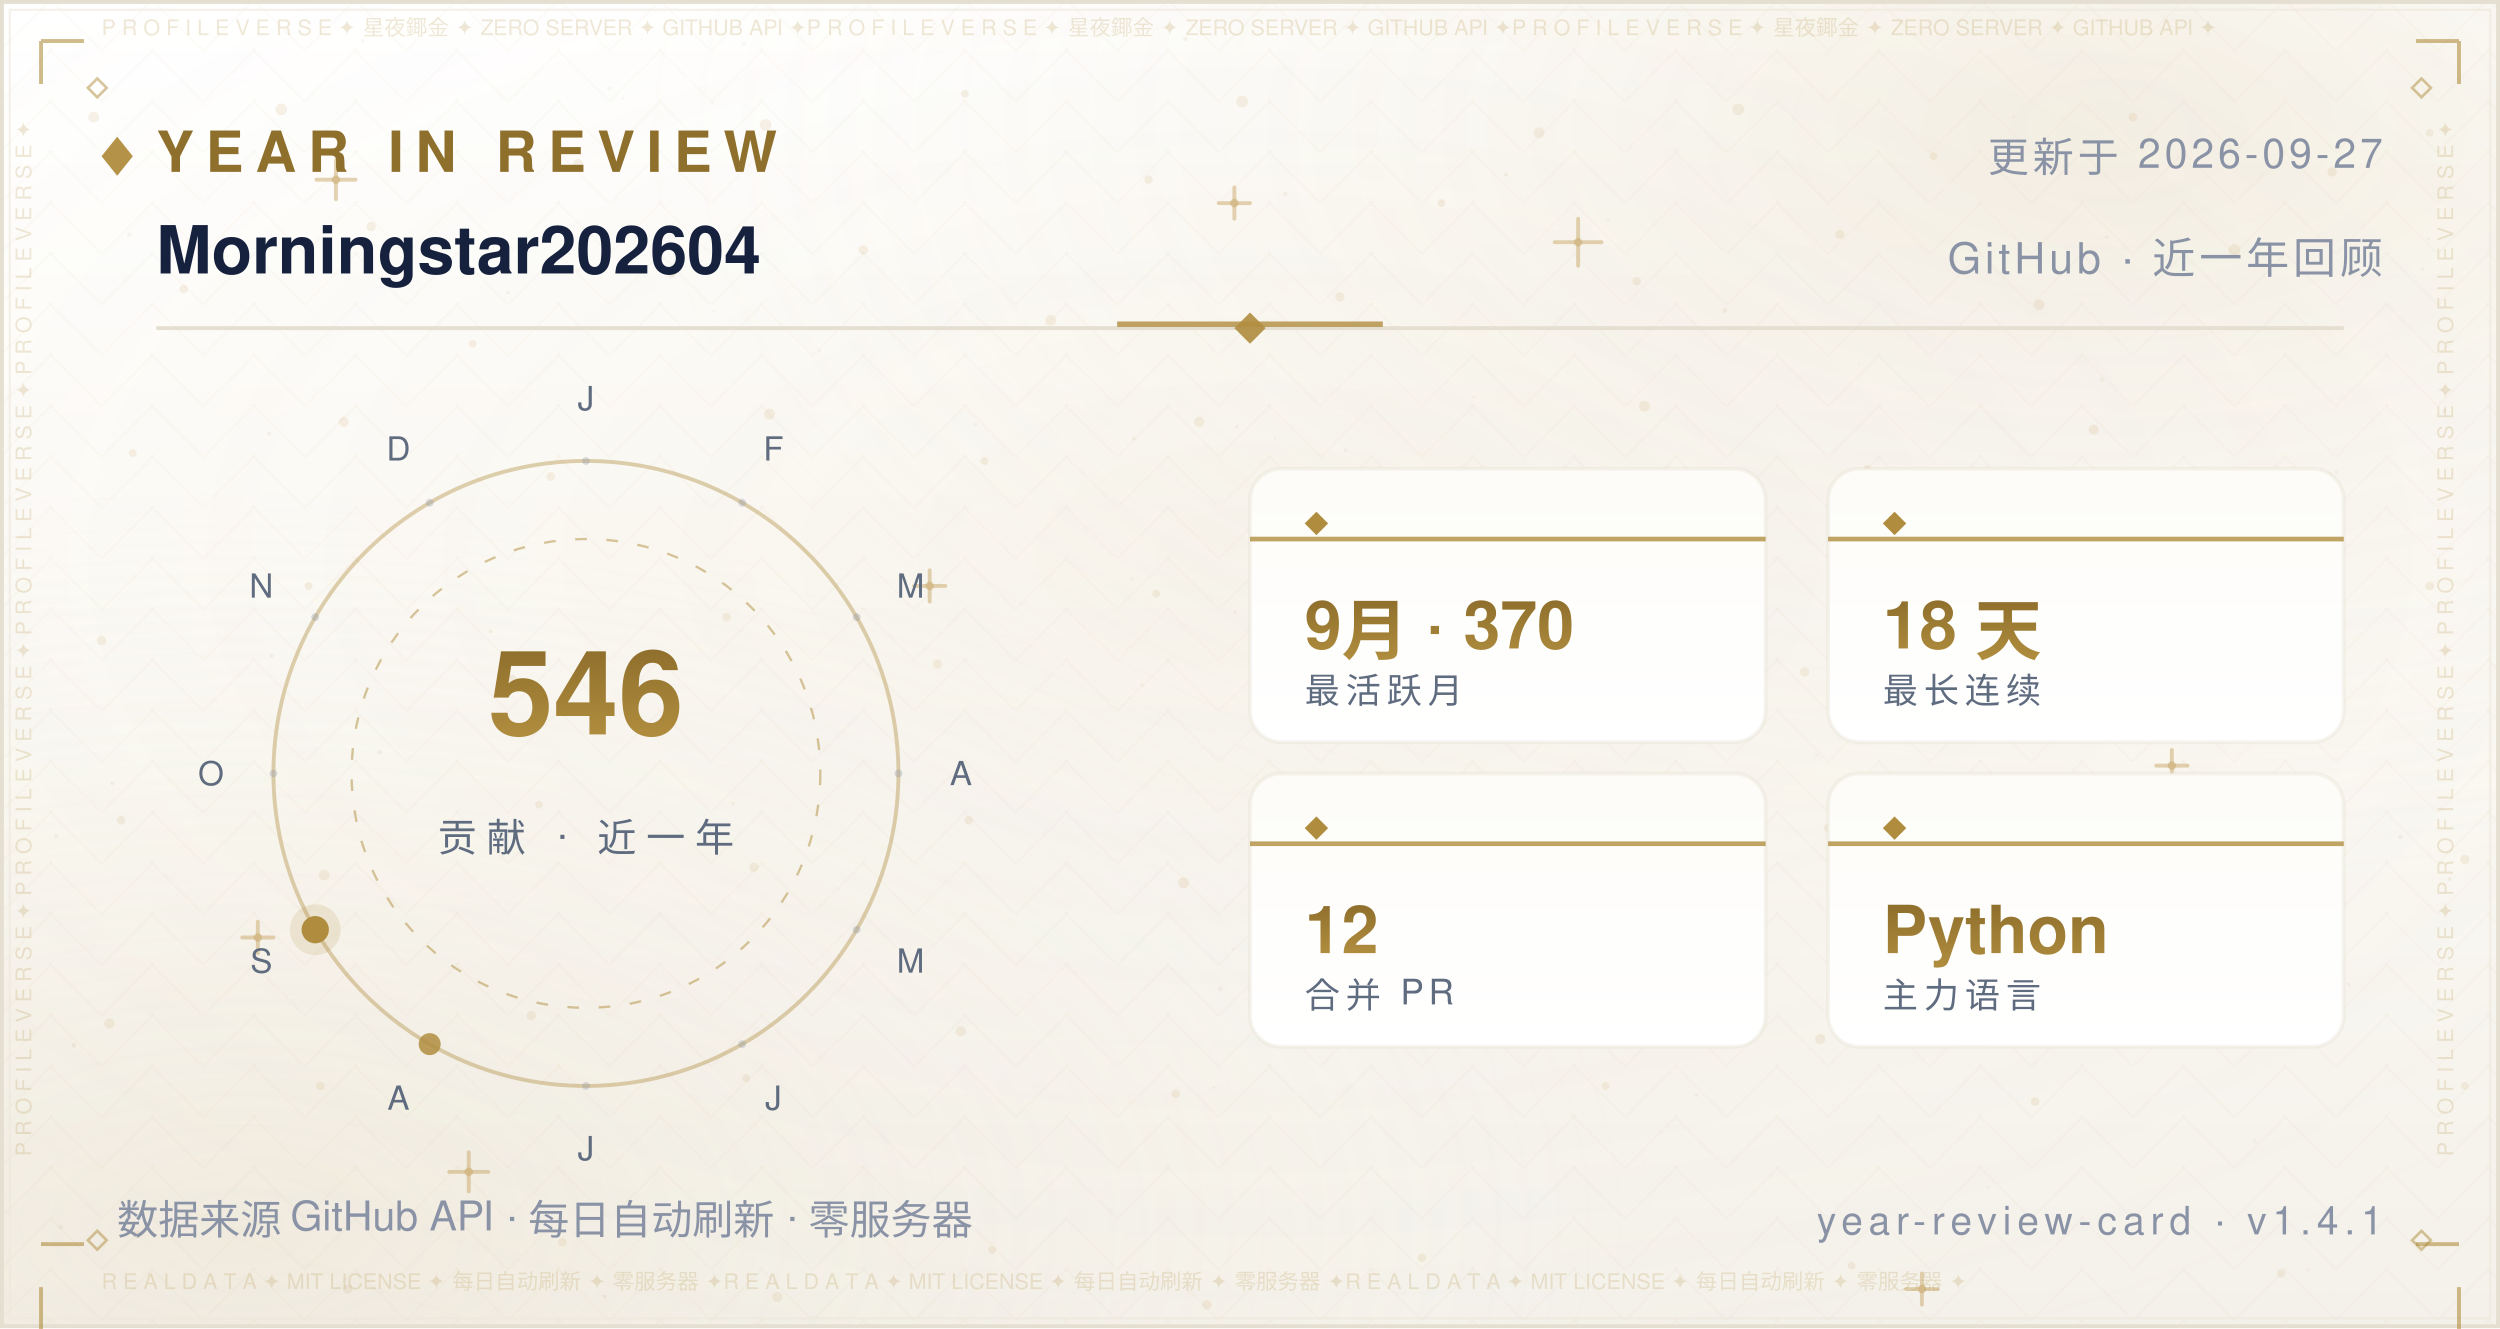
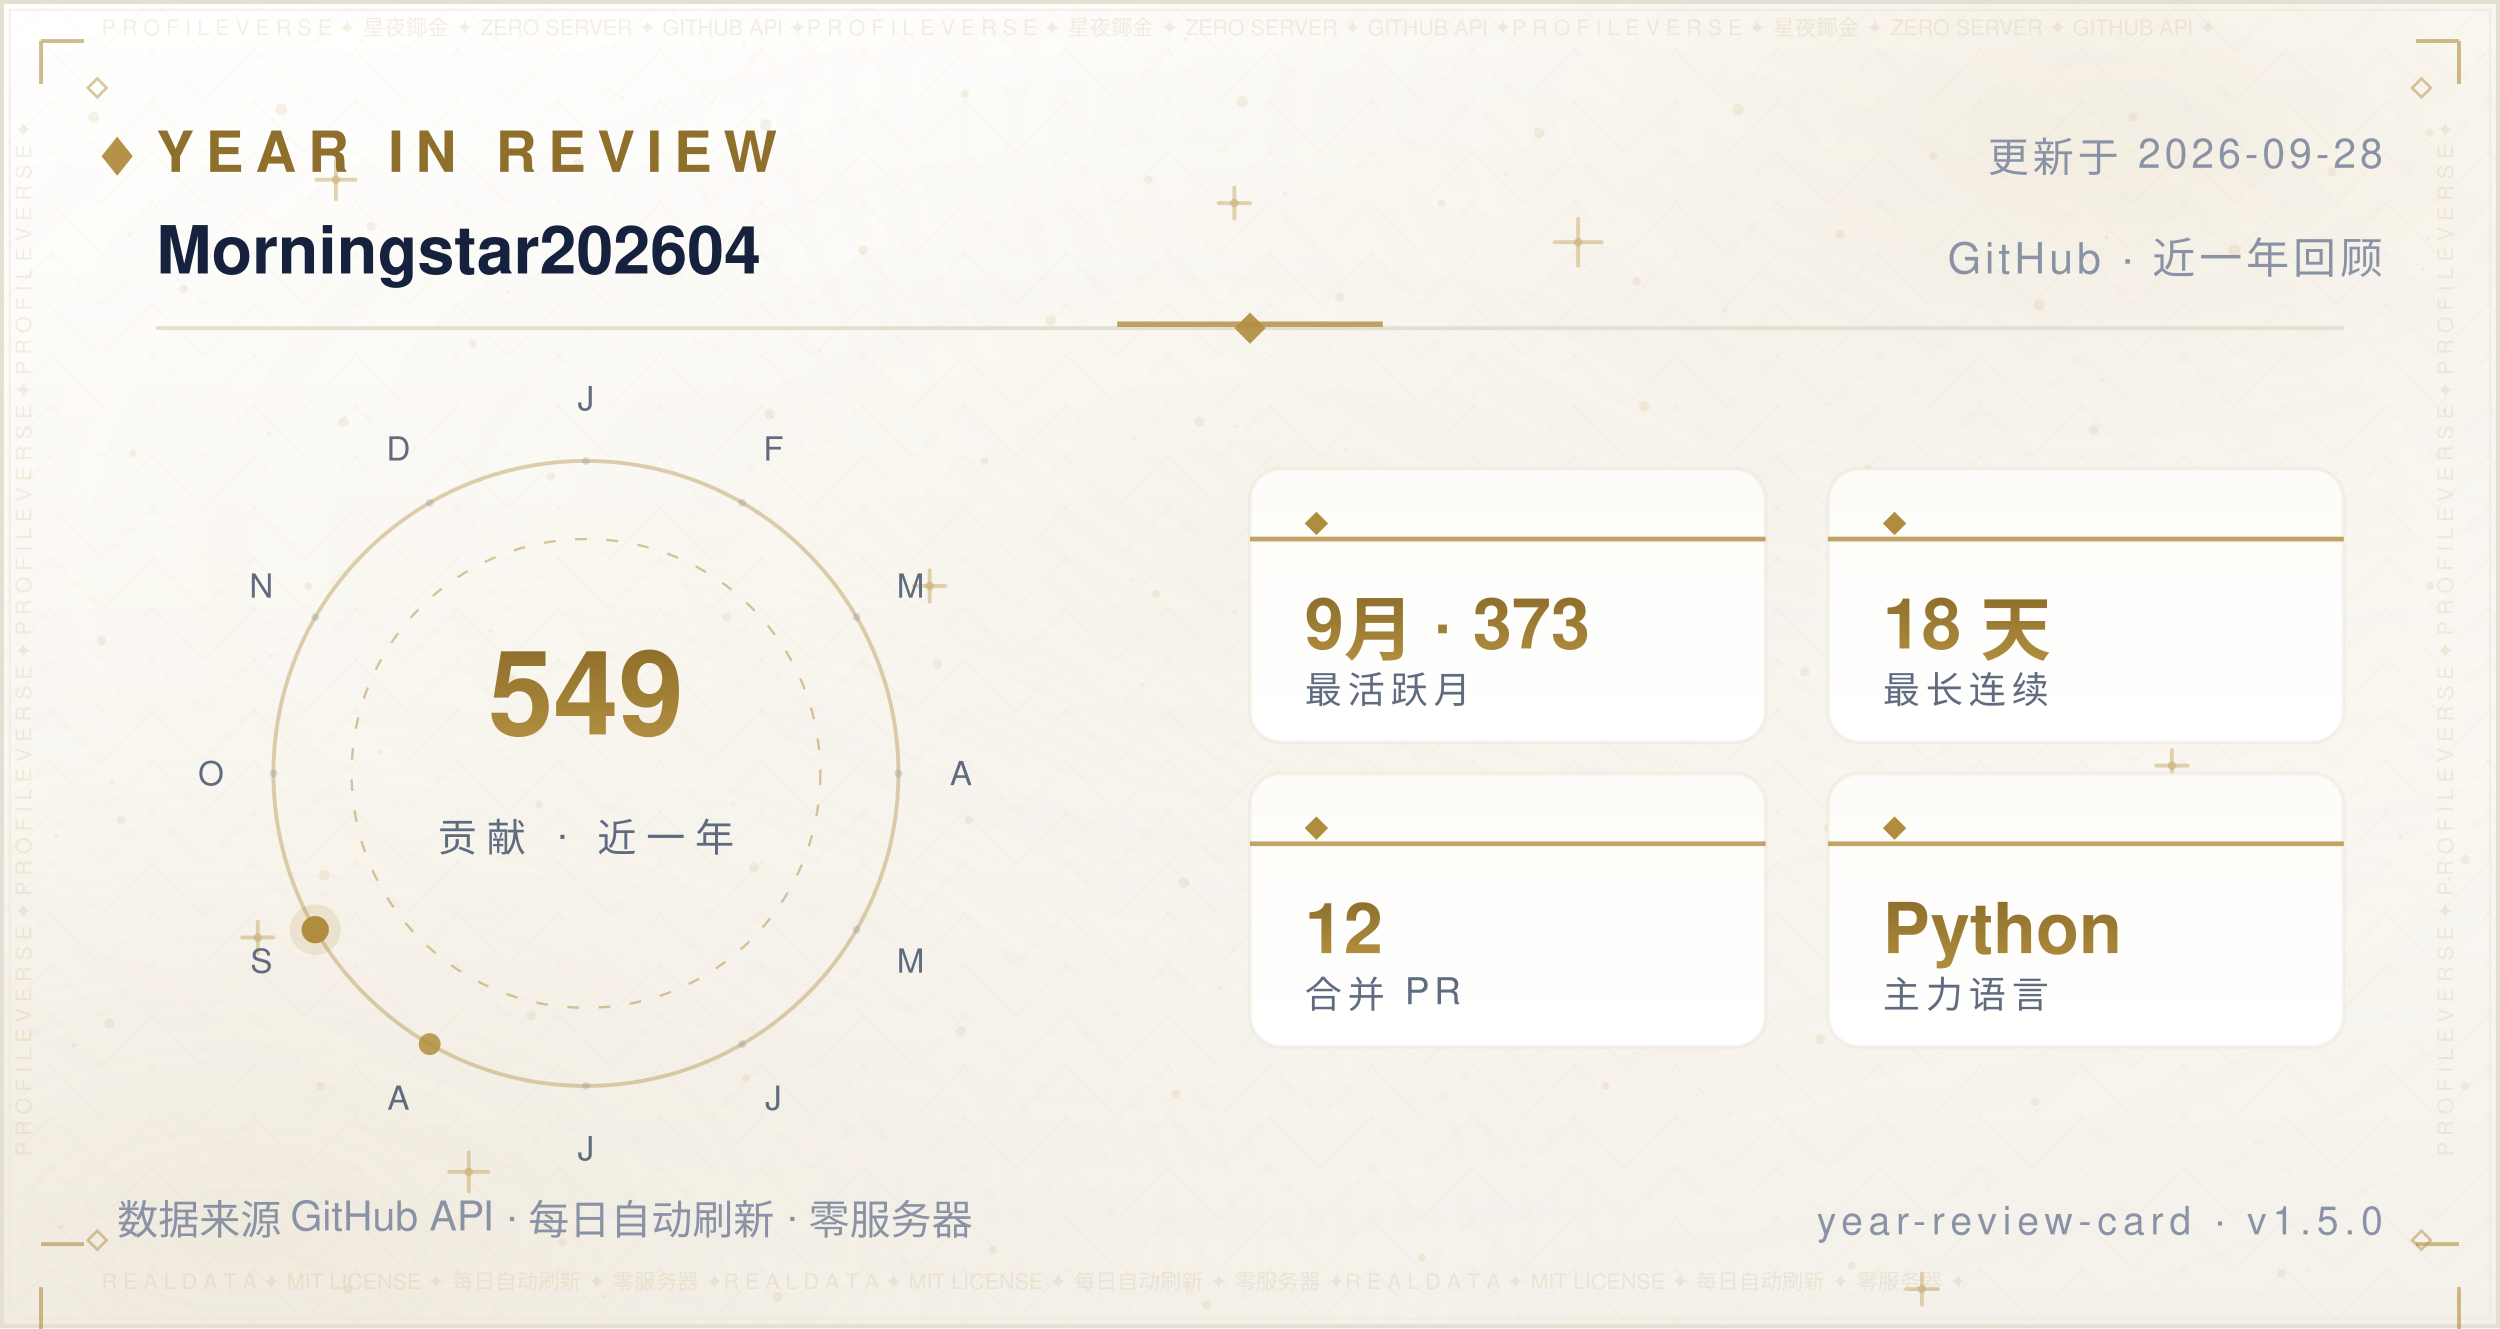
<svg xmlns="http://www.w3.org/2000/svg" width="640" height="340" viewBox="0 0 640 340" role="img" aria-label="Year in Review — Morningstar202604">
  <defs>
    <linearGradient id="bg" x1="0" y1="0" x2="0" y2="1">
      <stop offset="0" stop-color="#FFFFFF" />
      <stop offset="0.5" stop-color="#FBF9F4" />
      <stop offset="1" stop-color="#F4F1EA" />
    </linearGradient>
    <radialGradient id="nebG" cx="0.84" cy="0.10" r="0.62">
      <stop offset="0" stop-color="#B08D3E" stop-opacity="0.14" />
      <stop offset="1" stop-color="#FFFFFF" stop-opacity="0" />
    </radialGradient>
    <radialGradient id="nebB" cx="0.10" cy="0.92" r="0.60">
      <stop offset="0" stop-color="#DCCBA8" stop-opacity="0.2" />
      <stop offset="1" stop-color="#FFFFFF" stop-opacity="0" />
    </radialGradient>
    <radialGradient id="glow" cx="0.5" cy="0.42" r="0.72">
      <stop offset="0" stop-color="#B08D3E" stop-opacity="0.06" />
      <stop offset="1" stop-color="#FFFFFF" stop-opacity="0" />
    </radialGradient>
    <pattern id="fil1" width="26.0" height="13.0" patternUnits="userSpaceOnUse">
      <path d="M13.0 0 L26.0 13.0 L13.0 26.0 L0 13.0 Z" fill="none" stroke="#B08D3E" stroke-width="0.5" opacity="0.035" />
      <circle cx="13.0" cy="13.0" r="0.55" fill="#B08D3E" opacity="0.056" />
      <circle cx="0" cy="0" r="0.35" fill="#B08D3E" opacity="0.035" />
    </pattern>
  </defs>
  <rect width="640" height="340" fill="url(#bg)" />
  <rect width="640" height="340" fill="url(#nebG)" />
  <rect width="640" height="340" fill="url(#nebB)" />
  <rect width="640" height="340" fill="url(#glow)" />
  <rect width="640" height="340" fill="url(#fil1)" />
  <circle cx="24" cy="30" r="1.4" fill="#C9A86A" opacity="0.16" />
  <circle cx="47" cy="74" r="1.1" fill="#C9A86A" opacity="0.16" />
  <circle cx="72" cy="28" r="1.5" fill="#C9A86A" opacity="0.16" />
  <circle cx="95" cy="58" r="1.2" fill="#C9A86A" opacity="0.16" />
  <circle cx="121" cy="88" r="1" fill="#C9A86A" opacity="0.16" />
  <circle cx="148" cy="42" r="1.3" fill="#C9A86A" opacity="0.16" />
  <circle cx="172" cy="70" r="1.1" fill="#C9A86A" opacity="0.16" />
  <circle cx="196" cy="32" r="1.5" fill="#C9A86A" opacity="0.16" />
  <circle cx="221" cy="64" r="1.2" fill="#C9A86A" opacity="0.16" />
  <circle cx="247" cy="24" r="1" fill="#C9A86A" opacity="0.16" />
  <circle cx="269" cy="82" r="1.4" fill="#C9A86A" opacity="0.16" />
  <circle cx="294" cy="46" r="1.1" fill="#C9A86A" opacity="0.16" />
  <circle cx="318" cy="26" r="1.5" fill="#C9A86A" opacity="0.16" />
  <circle cx="343" cy="76" r="1.2" fill="#C9A86A" opacity="0.16" />
  <circle cx="369" cy="52" r="1" fill="#C9A86A" opacity="0.16" />
  <circle cx="394" cy="34" r="1.4" fill="#C9A86A" opacity="0.16" />
  <circle cx="419" cy="72" r="1.1" fill="#C9A86A" opacity="0.16" />
  <circle cx="445" cy="28" r="1.5" fill="#C9A86A" opacity="0.16" />
  <circle cx="471" cy="60" r="1.2" fill="#C9A86A" opacity="0.16" />
  <circle cx="495" cy="40" r="1" fill="#C9A86A" opacity="0.16" />
  <circle cx="522" cy="78" r="1.4" fill="#C9A86A" opacity="0.16" />
  <circle cx="546" cy="30" r="1.1" fill="#C9A86A" opacity="0.16" />
  <circle cx="572" cy="64" r="1.5" fill="#C9A86A" opacity="0.16" />
  <circle cx="597" cy="44" r="1.2" fill="#C9A86A" opacity="0.16" />
  <circle cx="622" cy="34" r="1" fill="#C9A86A" opacity="0.16" />
  <circle cx="34" cy="116" r="1" fill="#C9A86A" opacity="0.16" />
  <circle cx="88" cy="108" r="1.3" fill="#C9A86A" opacity="0.16" />
  <circle cx="141" cy="122" r="1.1" fill="#C9A86A" opacity="0.16" />
  <circle cx="197" cy="106" r="1.4" fill="#C9A86A" opacity="0.16" />
  <circle cx="252" cy="118" r="1" fill="#C9A86A" opacity="0.16" />
  <circle cx="307" cy="108" r="1.3" fill="#C9A86A" opacity="0.16" />
  <circle cx="364" cy="124" r="1.1" fill="#C9A86A" opacity="0.16" />
  <circle cx="421" cy="104" r="1.4" fill="#C9A86A" opacity="0.16" />
  <circle cx="478" cy="120" r="1" fill="#C9A86A" opacity="0.16" />
  <circle cx="536" cy="110" r="1.3" fill="#C9A86A" opacity="0.16" />
  <circle cx="596" cy="122" r="1.1" fill="#C9A86A" opacity="0.16" />
  <circle cx="26" cy="164" r="1.2" fill="#C9A86A" opacity="0.16" />
  <circle cx="79" cy="150" r="1" fill="#C9A86A" opacity="0.16" />
  <circle cx="131" cy="174" r="1.3" fill="#C9A86A" opacity="0.16" />
  <circle cx="186" cy="158" r="1.1" fill="#C9A86A" opacity="0.16" />
  <circle cx="240" cy="170" r="1.2" fill="#C9A86A" opacity="0.16" />
  <circle cx="296" cy="152" r="1" fill="#C9A86A" opacity="0.16" />
  <circle cx="351" cy="176" r="1.3" fill="#C9A86A" opacity="0.16" />
  <circle cx="406" cy="162" r="1.1" fill="#C9A86A" opacity="0.16" />
  <circle cx="462" cy="172" r="1.2" fill="#C9A86A" opacity="0.16" />
  <circle cx="518" cy="156" r="1" fill="#C9A86A" opacity="0.16" />
  <circle cx="574" cy="168" r="1.3" fill="#C9A86A" opacity="0.16" />
  <circle cx="622" cy="150" r="1.1" fill="#C9A86A" opacity="0.16" />
  <circle cx="31" cy="210" r="1.1" fill="#C9A86A" opacity="0.16" />
  <circle cx="83" cy="224" r="1.4" fill="#C9A86A" opacity="0.16" />
  <circle cx="138" cy="206" r="1" fill="#C9A86A" opacity="0.16" />
  <circle cx="193" cy="222" r="1.2" fill="#C9A86A" opacity="0.16" />
  <circle cx="248" cy="210" r="1.1" fill="#C9A86A" opacity="0.16" />
  <circle cx="303" cy="226" r="1.4" fill="#C9A86A" opacity="0.16" />
  <circle cx="358" cy="208" r="1" fill="#C9A86A" opacity="0.16" />
  <circle cx="413" cy="224" r="1.2" fill="#C9A86A" opacity="0.16" />
  <circle cx="468" cy="212" r="1.1" fill="#C9A86A" opacity="0.16" />
  <circle cx="524" cy="228" r="1.4" fill="#C9A86A" opacity="0.16" />
  <circle cx="578" cy="214" r="1" fill="#C9A86A" opacity="0.16" />
  <circle cx="631" cy="220" r="1.2" fill="#C9A86A" opacity="0.16" />
  <circle cx="28" cy="262" r="1.3" fill="#C9A86A" opacity="0.16" />
  <circle cx="82" cy="278" r="1.1" fill="#C9A86A" opacity="0.16" />
  <circle cx="136" cy="260" r="1.2" fill="#C9A86A" opacity="0.16" />
  <circle cx="191" cy="276" r="1" fill="#C9A86A" opacity="0.16" />
  <circle cx="246" cy="264" r="1.3" fill="#C9A86A" opacity="0.16" />
  <circle cx="301" cy="280" r="1.1" fill="#C9A86A" opacity="0.16" />
  <circle cx="356" cy="262" r="1.2" fill="#C9A86A" opacity="0.16" />
  <circle cx="411" cy="278" r="1" fill="#C9A86A" opacity="0.16" />
  <circle cx="466" cy="266" r="1.3" fill="#C9A86A" opacity="0.16" />
  <circle cx="521" cy="282" r="1.1" fill="#C9A86A" opacity="0.16" />
  <circle cx="576" cy="264" r="1.2" fill="#C9A86A" opacity="0.16" />
  <circle cx="631" cy="278" r="1" fill="#C9A86A" opacity="0.16" />
  <circle cx="35" cy="316" r="1" fill="#C9A86A" opacity="0.16" />
  <circle cx="89" cy="330" r="1.2" fill="#C9A86A" opacity="0.16" />
  <circle cx="144" cy="318" r="1.1" fill="#C9A86A" opacity="0.16" />
  <circle cx="199" cy="332" r="1.3" fill="#C9A86A" opacity="0.16" />
  <circle cx="254" cy="320" r="1" fill="#C9A86A" opacity="0.16" />
  <circle cx="309" cy="334" r="1.2" fill="#C9A86A" opacity="0.16" />
  <circle cx="364" cy="322" r="1.1" fill="#C9A86A" opacity="0.16" />
  <circle cx="474" cy="324" r="1" fill="#C9A86A" opacity="0.16" />
  <circle cx="584" cy="326" r="1.1" fill="#C9A86A" opacity="0.16" />
  <path d="M81.0 46.0 H91.0 M86.0 41.0 V51.0" stroke="#C9A86A" stroke-width="1" stroke-linecap="round" opacity="0.5" />
  <circle cx="86.0" cy="46.0" r="1.1" fill="#C9A86A" opacity="0.5" />
  <path d="M234.0 150.0 H242.0 M238.0 146.0 V154.0" stroke="#C9A86A" stroke-width="1" stroke-linecap="round" opacity="0.5" />
  <circle cx="238.0" cy="150.0" r="1.1" fill="#C9A86A" opacity="0.5" />
  <path d="M398.0 62.0 H410.0 M404.0 56.0 V68.0" stroke="#C9A86A" stroke-width="1" stroke-linecap="round" opacity="0.5" />
  <circle cx="404.0" cy="62.0" r="1.1" fill="#C9A86A" opacity="0.5" />
  <path d="M552.0 196.0 H560.0 M556.0 192.0 V200.0" stroke="#C9A86A" stroke-width="1" stroke-linecap="round" opacity="0.5" />
  <circle cx="556.0" cy="196.0" r="1.1" fill="#C9A86A" opacity="0.5" />
  <path d="M115.0 300.0 H125.0 M120.0 295.0 V305.0" stroke="#C9A86A" stroke-width="1" stroke-linecap="round" opacity="0.5" />
  <circle cx="120.0" cy="300.0" r="1.1" fill="#C9A86A" opacity="0.5" />
  <path d="M488.0 330.0 H496.0 M492.0 326.0 V334.0" stroke="#C9A86A" stroke-width="1" stroke-linecap="round" opacity="0.5" />
  <circle cx="492.0" cy="330.0" r="1.1" fill="#C9A86A" opacity="0.5" />
  <path d="M312.0 52.0 H320.0 M316.0 48.0 V56.0" stroke="#C9A86A" stroke-width="1" stroke-linecap="round" opacity="0.5" />
  <circle cx="316.0" cy="52.0" r="1.1" fill="#C9A86A" opacity="0.5" />
  <path d="M62.0 240.0 H70.0 M66.0 236.0 V244.0" stroke="#C9A86A" stroke-width="1" stroke-linecap="round" opacity="0.5" />
  <circle cx="66.0" cy="240.0" r="1.1" fill="#C9A86A" opacity="0.5" />
  <circle cx="15.6" cy="314.1" r="0.6" fill="#8F6F2C" opacity="0.067" />
  <circle cx="97.2" cy="192.5" r="0.6" fill="#8F6F2C" opacity="0.076" />
  <circle cx="538.1" cy="97.2" r="0.6" fill="#8F6F2C" opacity="0.057" />
  <circle cx="344.4" cy="115.3" r="0.5" fill="#8F6F2C" opacity="0.057" />
  <circle cx="159.4" cy="25.1" r="0.4" fill="#8F6F2C" opacity="0.048" />
  <circle cx="28.7" cy="200.5" r="0.5" fill="#8F6F2C" opacity="0.080" />
  <circle cx="209.8" cy="89.7" r="0.4" fill="#8F6F2C" opacity="0.060" />
  <circle cx="316.1" cy="156.7" r="0.5" fill="#8F6F2C" opacity="0.057" />
  <circle cx="590.8" cy="325.1" r="0.5" fill="#8F6F2C" opacity="0.037" />
  <circle cx="539.3" cy="60.7" r="0.5" fill="#8F6F2C" opacity="0.068" />
  <circle cx="385.5" cy="44.7" r="0.5" fill="#8F6F2C" opacity="0.076" />
  <circle cx="292.3" cy="175.3" r="0.5" fill="#8F6F2C" opacity="0.060" />
  <circle cx="536.7" cy="247.2" r="0.5" fill="#8F6F2C" opacity="0.046" />
  <circle cx="377.3" cy="101.7" r="0.4" fill="#8F6F2C" opacity="0.041" />
  <circle cx="92.8" cy="10.5" r="0.5" fill="#8F6F2C" opacity="0.044" />
  <circle cx="354.5" cy="206.6" r="0.5" fill="#8F6F2C" opacity="0.080" />
  <circle cx="310.7" cy="278.4" r="0.4" fill="#8F6F2C" opacity="0.054" />
  <circle cx="601.3" cy="252.0" r="0.5" fill="#8F6F2C" opacity="0.054" />
  <circle cx="18.9" cy="267.6" r="0.6" fill="#8F6F2C" opacity="0.085" />
  <circle cx="312.4" cy="253.1" r="0.6" fill="#8F6F2C" opacity="0.069" />
  <circle cx="239.2" cy="6.0" r="0.5" fill="#8F6F2C" opacity="0.036" />
  <circle cx="436.2" cy="204.6" r="0.6" fill="#8F6F2C" opacity="0.071" />
  <circle cx="329.0" cy="49.6" r="0.6" fill="#8F6F2C" opacity="0.063" />
  <circle cx="625.7" cy="105.2" r="0.5" fill="#8F6F2C" opacity="0.075" />
  <circle cx="428.8" cy="170.5" r="0.4" fill="#8F6F2C" opacity="0.065" />
  <circle cx="169.1" cy="68.0" r="0.4" fill="#8F6F2C" opacity="0.073" />
  <circle cx="586.8" cy="179.1" r="0.4" fill="#8F6F2C" opacity="0.060" />
  <circle cx="598.2" cy="120.9" r="0.5" fill="#8F6F2C" opacity="0.054" />
  <circle cx="289.9" cy="148.3" r="0.5" fill="#8F6F2C" opacity="0.053" />
  <circle cx="315.7" cy="243.0" r="0.4" fill="#8F6F2C" opacity="0.054" />
  <circle cx="154.8" cy="331.9" r="0.5" fill="#8F6F2C" opacity="0.080" />
  <circle cx="411.7" cy="56.3" r="0.4" fill="#8F6F2C" opacity="0.043" />
  <circle cx="465.0" cy="193.3" r="0.4" fill="#8F6F2C" opacity="0.048" />
  <circle cx="533.5" cy="147.7" r="0.5" fill="#8F6F2C" opacity="0.050" />
  <circle cx="621.7" cy="61.2" r="0.4" fill="#8F6F2C" opacity="0.064" />
  <circle cx="14.4" cy="214.1" r="0.6" fill="#8F6F2C" opacity="0.064" />
  <circle cx="68.9" cy="111.0" r="0.5" fill="#8F6F2C" opacity="0.076" />
  <circle cx="182.4" cy="26.2" r="0.4" fill="#8F6F2C" opacity="0.047" />
  <circle cx="125.6" cy="161.6" r="0.5" fill="#8F6F2C" opacity="0.081" />
  <circle cx="367.1" cy="28.6" r="0.4" fill="#8F6F2C" opacity="0.039" />
  <circle cx="441.5" cy="79.5" r="0.6" fill="#8F6F2C" opacity="0.085" />
  <circle cx="69.5" cy="167.9" r="0.5" fill="#8F6F2C" opacity="0.078" />
  <circle cx="627.1" cy="225.1" r="0.5" fill="#8F6F2C" opacity="0.081" />
  <circle cx="620.2" cy="68.9" r="0.4" fill="#8F6F2C" opacity="0.078" />
  <circle cx="508.9" cy="304.0" r="0.4" fill="#8F6F2C" opacity="0.055" />
  <circle cx="403.3" cy="241.3" r="0.4" fill="#8F6F2C" opacity="0.061" />
  <circle cx="381.0" cy="237.5" r="0.5" fill="#8F6F2C" opacity="0.078" />
  <circle cx="33.1" cy="60.1" r="0.6" fill="#8F6F2C" opacity="0.059" />
  <circle cx="249.8" cy="108.7" r="0.4" fill="#8F6F2C" opacity="0.066" />
  <circle cx="434.3" cy="280.4" r="0.4" fill="#8F6F2C" opacity="0.082" />
  <circle cx="437.2" cy="245.9" r="0.4" fill="#8F6F2C" opacity="0.040" />
  <circle cx="577.3" cy="292.2" r="0.6" fill="#8F6F2C" opacity="0.044" />
  <circle cx="366.6" cy="184.1" r="0.5" fill="#8F6F2C" opacity="0.044" />
  <circle cx="444.8" cy="227.1" r="0.4" fill="#8F6F2C" opacity="0.060" />
  <circle cx="316.6" cy="109.2" r="0.4" fill="#8F6F2C" opacity="0.076" />
  <circle cx="148.0" cy="69.2" r="0.5" fill="#8F6F2C" opacity="0.053" />
  <circle cx="326.4" cy="112.2" r="0.4" fill="#8F6F2C" opacity="0.054" />
  <circle cx="515.4" cy="29.9" r="0.4" fill="#8F6F2C" opacity="0.047" />
  <circle cx="182.8" cy="79.7" r="0.4" fill="#8F6F2C" opacity="0.039" />
  <circle cx="475.9" cy="93.4" r="0.4" fill="#8F6F2C" opacity="0.037" />
  <circle cx="441.8" cy="145.3" r="0.5" fill="#8F6F2C" opacity="0.057" />
  <circle cx="386.7" cy="124.3" r="0.6" fill="#8F6F2C" opacity="0.059" />
  <circle cx="303.5" cy="10.0" r="0.6" fill="#8F6F2C" opacity="0.074" />
  <circle cx="544.1" cy="120.3" r="0.4" fill="#8F6F2C" opacity="0.054" />
  <circle cx="156.0" cy="22.7" r="0.5" fill="#8F6F2C" opacity="0.051" />
  <circle cx="614.5" cy="214.3" r="0.6" fill="#8F6F2C" opacity="0.068" />
  <circle cx="397.8" cy="240.1" r="0.4" fill="#8F6F2C" opacity="0.042" />
  <circle cx="190.5" cy="11.1" r="0.6" fill="#8F6F2C" opacity="0.043" />
  <circle cx="483.0" cy="234.2" r="0.4" fill="#8F6F2C" opacity="0.085" />
  <circle cx="187.7" cy="205.7" r="0.5" fill="#8F6F2C" opacity="0.067" />
  <circle cx="290.3" cy="112.2" r="0.5" fill="#8F6F2C" opacity="0.068" />
  <circle cx="130.0" cy="74.9" r="0.4" fill="#8F6F2C" opacity="0.074" />
  <rect x="0.5" y="0.5" width="639" height="339" fill="none" stroke="#E5DFD2" stroke-width="1" />
  <rect x="2.5" y="2.5" width="635" height="335" fill="none" stroke="#EDE7DA" stroke-width="0.6" opacity="0.55" />
-   <text x="26" y="9" font-family="'Segoe UI',Helvetica,Arial,'PingFang SC','Microsoft YaHei',sans-serif" font-size="5.5" fill="#B08D3E" opacity="0.2" textLength="588">P R O F I L E   V E R S E   ✦   星夜鎁金   ✦   ZERO SERVER   ✦   GITHUB API   ✦P R O F I L E   V E R S E   ✦   星夜鎁金   ✦   ZERO SERVER   ✦   GITHUB API   ✦P R O F I L E   V E R S E   ✦   星夜鎁金   ✦   ZERO SERVER   ✦   GITHUB API   ✦</text>
-   <text x="26" y="330" font-family="'Segoe UI',Helvetica,Arial,'PingFang SC','Microsoft YaHei',sans-serif" font-size="5.5" fill="#B08D3E" opacity="0.2" textLength="588">R E A L   D A T A   ✦   MIT LICENSE   ✦   每日自动刷新   ✦   零服务器   ✦R E A L   D A T A   ✦   MIT LICENSE   ✦   每日自动刷新   ✦   零服务器   ✦R E A L   D A T A   ✦   MIT LICENSE   ✦   每日自动刷新   ✦   零服务器   ✦</text>
-   <text x="8" y="296" font-family="'Segoe UI',Helvetica,Arial,'PingFang SC','Microsoft YaHei',sans-serif" font-size="5.5" fill="#B08D3E" opacity="0.2" transform="rotate(-90 8 296)">P R O F I L E   V E R S E   ✦   P R O F I L E   V E R S E   ✦   P R O F I L E   V E R S E   ✦   P R O F I L E   V E R S E   ✦   </text>
-   <text x="628" y="296" font-family="'Segoe UI',Helvetica,Arial,'PingFang SC','Microsoft YaHei',sans-serif" font-size="5.5" fill="#B08D3E" opacity="0.2" transform="rotate(-90 628 296)">P R O F I L E   V E R S E   ✦   P R O F I L E   V E R S E   ✦   P R O F I L E   V E R S E   ✦   P R O F I L E   V E R S E   ✦   </text>
+   <text x="26" y="9" font-family="'Segoe UI',Helvetica,Arial,'PingFang SC','Microsoft YaHei',sans-serif" font-size="5.5" fill="#B08D3E" opacity="0.14" textLength="588">P R O F I L E   V E R S E   ✦   星夜鎁金   ✦   ZERO SERVER   ✦   GITHUB API   ✦P R O F I L E   V E R S E   ✦   星夜鎁金   ✦   ZERO SERVER   ✦   GITHUB API   ✦P R O F I L E   V E R S E   ✦   星夜鎁金   ✦   ZERO SERVER   ✦   GITHUB API   ✦</text>
+   <text x="26" y="330" font-family="'Segoe UI',Helvetica,Arial,'PingFang SC','Microsoft YaHei',sans-serif" font-size="5.5" fill="#B08D3E" opacity="0.14" textLength="588">R E A L   D A T A   ✦   MIT LICENSE   ✦   每日自动刷新   ✦   零服务器   ✦R E A L   D A T A   ✦   MIT LICENSE   ✦   每日自动刷新   ✦   零服务器   ✦R E A L   D A T A   ✦   MIT LICENSE   ✦   每日自动刷新   ✦   零服务器   ✦</text>
+   <text x="8" y="296" font-family="'Segoe UI',Helvetica,Arial,'PingFang SC','Microsoft YaHei',sans-serif" font-size="5.5" fill="#B08D3E" opacity="0.14" transform="rotate(-90 8 296)">P R O F I L E   V E R S E   ✦   P R O F I L E   V E R S E   ✦   P R O F I L E   V E R S E   ✦   P R O F I L E   V E R S E   ✦   </text>
+   <text x="628" y="296" font-family="'Segoe UI',Helvetica,Arial,'PingFang SC','Microsoft YaHei',sans-serif" font-size="5.5" fill="#B08D3E" opacity="0.14" transform="rotate(-90 628 296)">P R O F I L E   V E R S E   ✦   P R O F I L E   V E R S E   ✦   P R O F I L E   V E R S E   ✦   P R O F I L E   V E R S E   ✦   </text>
  <path d="M10.5 10.5 h11 M10.5 10.5 v11" fill="none" stroke="#B08D3E" stroke-width="1" opacity="0.6" />
  <path d="M618.5 10.5 h11 M629.5 10.5 v11" fill="none" stroke="#B08D3E" stroke-width="1" opacity="0.6" />
  <path d="M10.5 318.5 h11 M10.5 329.5 v11" fill="none" stroke="#B08D3E" stroke-width="1" opacity="0.6" />
  <path d="M618.5 318.5 h11 M629.5 329.5 v11" fill="none" stroke="#B08D3E" stroke-width="1" opacity="0.6" />
  <path d="M22.5 22.5 l2.4 -2.4 l2.4 2.4 l-2.4 2.4 z" fill="none" stroke="#B08D3E" stroke-width="0.7" opacity="0.5" />
  <path d="M617.5 22.5 l2.4 -2.4 l2.4 2.4 l-2.4 2.4 z" fill="none" stroke="#B08D3E" stroke-width="0.7" opacity="0.5" />
  <path d="M22.5 317.5 l2.4 -2.4 l2.4 2.4 l-2.4 2.4 z" fill="none" stroke="#B08D3E" stroke-width="0.7" opacity="0.5" />
  <path d="M617.5 317.5 l2.4 -2.4 l2.4 2.4 l-2.4 2.4 z" fill="none" stroke="#B08D3E" stroke-width="0.7" opacity="0.5" />
  <defs>
    <linearGradient id="pp" x1="0" y1="0" x2="0" y2="1">
      <stop offset="0" stop-color="#FDFCF8" />
      <stop offset="1" stop-color="#FFFFFF" />
    </linearGradient>
    <linearGradient id="yr" x1="0" y1="0" x2="0" y2="1">
      <stop offset="0" stop-color="#8F6F2C" />
      <stop offset="1" stop-color="#B08D3E" />
    </linearGradient>
  </defs>
  <path d="M26 40 l4 -5 l4 5 l-4 5 z" fill="#B08D3E" opacity="0.95" />
  <text x="40" y="44" font-family="'Segoe UI',Helvetica,Arial,'PingFang SC','Microsoft YaHei',sans-serif" font-size="14.5" font-weight="700" letter-spacing="3" fill="#8F6F2C">YEAR IN REVIEW</text>
-   <text x="610" y="44" text-anchor="end" font-family="'Segoe UI',Helvetica,Arial,'PingFang SC','Microsoft YaHei',sans-serif" font-size="10.5" letter-spacing="1" fill="#8A93A6">更新于 2026-09-27</text>
+   <text x="610" y="44" text-anchor="end" font-family="'Segoe UI',Helvetica,Arial,'PingFang SC','Microsoft YaHei',sans-serif" font-size="10.5" letter-spacing="1" fill="#8A93A6">更新于 2026-09-28</text>
  <text x="40" y="70" font-family="'Segoe UI',Helvetica,Arial,'PingFang SC','Microsoft YaHei',sans-serif" font-size="17" font-weight="600" fill="#16213E">Morningstar202604</text>
  <text x="610" y="70" text-anchor="end" font-family="'Segoe UI',Helvetica,Arial,'PingFang SC','Microsoft YaHei',sans-serif" font-size="11" letter-spacing="1" fill="#8A93A6">GitHub · 近一年回顾</text>
  <line x1="40" y1="84" x2="600" y2="84" stroke="#E5DFD2" stroke-width="1" />
  <line x1="286" y1="83" x2="354" y2="83" stroke="#B08D3E" stroke-width="1.4" opacity="0.8" />
  <path d="M320 80 l4 4 l-4 4 l-4 -4 z" fill="#B08D3E" opacity="0.9" />
  <circle cx="150" cy="198" r="80" fill="none" stroke="#B08D3E" stroke-width="1" opacity="0.4" />
  <circle cx="150" cy="198" r="60" fill="none" stroke="#B08D3E" stroke-width="0.6" stroke-dasharray="3 5" opacity="0.5" />
  <circle cx="150.0" cy="118.0" r="1" fill="#8A93A6" opacity="0.32" />
  <text x="150.0" y="105.0" text-anchor="middle" font-family="'Segoe UI',Helvetica,Arial,'PingFang SC','Microsoft YaHei',sans-serif" font-size="8.5" fill="#5F6B7F">J</text>
  <circle cx="190.0" cy="128.7" r="1" fill="#8A93A6" opacity="0.32" />
  <text x="198.0" y="117.9" text-anchor="middle" font-family="'Segoe UI',Helvetica,Arial,'PingFang SC','Microsoft YaHei',sans-serif" font-size="8.5" fill="#5F6B7F">F</text>
  <circle cx="219.3" cy="158.0" r="1" fill="#8A93A6" opacity="0.32" />
  <text x="233.1" y="153.0" text-anchor="middle" font-family="'Segoe UI',Helvetica,Arial,'PingFang SC','Microsoft YaHei',sans-serif" font-size="8.5" fill="#5F6B7F">M</text>
  <circle cx="230.0" cy="198.0" r="1" fill="#8A93A6" opacity="0.32" />
  <text x="246.0" y="201.0" text-anchor="middle" font-family="'Segoe UI',Helvetica,Arial,'PingFang SC','Microsoft YaHei',sans-serif" font-size="8.5" fill="#5F6B7F">A</text>
  <circle cx="219.3" cy="238.0" r="1" fill="#8A93A6" opacity="0.32" />
  <text x="233.1" y="249.0" text-anchor="middle" font-family="'Segoe UI',Helvetica,Arial,'PingFang SC','Microsoft YaHei',sans-serif" font-size="8.5" fill="#5F6B7F">M</text>
  <circle cx="190.0" cy="267.3" r="1" fill="#8A93A6" opacity="0.32" />
  <text x="198.0" y="284.1" text-anchor="middle" font-family="'Segoe UI',Helvetica,Arial,'PingFang SC','Microsoft YaHei',sans-serif" font-size="8.5" fill="#5F6B7F">J</text>
  <circle cx="150.0" cy="278.0" r="1" fill="#8A93A6" opacity="0.32" />
  <text x="150.0" y="297.0" text-anchor="middle" font-family="'Segoe UI',Helvetica,Arial,'PingFang SC','Microsoft YaHei',sans-serif" font-size="8.5" fill="#5F6B7F">J</text>
-   <circle cx="110.0" cy="267.3" r="2.82" fill="#B08D3E" opacity="0.84" />
+   <circle cx="110.0" cy="267.3" r="2.81" fill="#B08D3E" opacity="0.84" />
  <text x="102.0" y="284.1" text-anchor="middle" font-family="'Segoe UI',Helvetica,Arial,'PingFang SC','Microsoft YaHei',sans-serif" font-size="8.5" fill="#5F6B7F">A</text>
  <circle cx="80.7" cy="238.0" r="6.5" fill="#B08D3E" opacity="0.16" />
  <circle cx="80.7" cy="238.0" r="3.50" fill="#B08D3E" opacity="1.00" />
  <text x="66.9" y="249.0" text-anchor="middle" font-family="'Segoe UI',Helvetica,Arial,'PingFang SC','Microsoft YaHei',sans-serif" font-size="8.5" fill="#5F6B7F">S</text>
  <circle cx="70.0" cy="198.0" r="1" fill="#8A93A6" opacity="0.32" />
  <text x="54.0" y="201.0" text-anchor="middle" font-family="'Segoe UI',Helvetica,Arial,'PingFang SC','Microsoft YaHei',sans-serif" font-size="8.5" fill="#5F6B7F">O</text>
  <circle cx="80.7" cy="158.0" r="1" fill="#8A93A6" opacity="0.32" />
  <text x="66.9" y="153.0" text-anchor="middle" font-family="'Segoe UI',Helvetica,Arial,'PingFang SC','Microsoft YaHei',sans-serif" font-size="8.5" fill="#5F6B7F">N</text>
  <circle cx="110.0" cy="128.7" r="1" fill="#8A93A6" opacity="0.32" />
  <text x="102.0" y="117.9" text-anchor="middle" font-family="'Segoe UI',Helvetica,Arial,'PingFang SC','Microsoft YaHei',sans-serif" font-size="8.5" fill="#5F6B7F">D</text>
-   <text x="150" y="188" text-anchor="middle" font-family="'Segoe UI',Helvetica,Arial,'PingFang SC','Microsoft YaHei',sans-serif" font-size="30" font-weight="600" fill="url(#yr)">546</text>
+   <text x="150" y="188" text-anchor="middle" font-family="'Segoe UI',Helvetica,Arial,'PingFang SC','Microsoft YaHei',sans-serif" font-size="30" font-weight="600" fill="url(#yr)">549</text>
  <text x="150" y="218" text-anchor="middle" font-family="'Segoe UI',Helvetica,Arial,'PingFang SC','Microsoft YaHei',sans-serif" font-size="10" letter-spacing="2.5" fill="#5F6B7F">贡献 · 近一年</text>
  <rect x="320" y="120" width="132" height="70" rx="8" fill="url(#pp)" stroke="#E5DFD2" stroke-opacity="0.35" />
  <line x1="320" y1="138" x2="452" y2="138" stroke="#B08D3E" stroke-width="1.2" opacity="0.8" />
  <path d="M334 134 l3 -3 l3 3 l-3 3 z" fill="#B08D3E" />
-   <text x="334" y="166" font-family="'Segoe UI',Helvetica,Arial,'PingFang SC','Microsoft YaHei',sans-serif" font-size="17" font-weight="600" fill="url(#yr)">9月 · 370</text>
-   <text x="334" y="180" font-family="'Segoe UI',Helvetica,Arial,'PingFang SC','Microsoft YaHei',sans-serif" font-size="9" letter-spacing="1.5" fill="#5F6B7F">最活跃月</text>
+   <text x="334" y="166" font-family="'Segoe UI',Helvetica,Arial,'PingFang SC','Microsoft YaHei',sans-serif" font-size="18" font-weight="700" fill="url(#yr)">9月 · 373</text>
+   <text x="334" y="180" font-family="'Segoe UI',Helvetica,Arial,'PingFang SC','Microsoft YaHei',sans-serif" font-size="9.5" letter-spacing="1.5" fill="#5F6B7F">最活跃月</text>
  <rect x="468" y="120" width="132" height="70" rx="8" fill="url(#pp)" stroke="#E5DFD2" stroke-opacity="0.35" />
  <line x1="468" y1="138" x2="600" y2="138" stroke="#B08D3E" stroke-width="1.2" opacity="0.8" />
  <path d="M482 134 l3 -3 l3 3 l-3 3 z" fill="#B08D3E" />
-   <text x="482" y="166" font-family="'Segoe UI',Helvetica,Arial,'PingFang SC','Microsoft YaHei',sans-serif" font-size="17" font-weight="600" fill="url(#yr)">18 天</text>
-   <text x="482" y="180" font-family="'Segoe UI',Helvetica,Arial,'PingFang SC','Microsoft YaHei',sans-serif" font-size="9" letter-spacing="1.5" fill="#5F6B7F">最长连续</text>
+   <text x="482" y="166" font-family="'Segoe UI',Helvetica,Arial,'PingFang SC','Microsoft YaHei',sans-serif" font-size="18" font-weight="700" fill="url(#yr)">18 天</text>
+   <text x="482" y="180" font-family="'Segoe UI',Helvetica,Arial,'PingFang SC','Microsoft YaHei',sans-serif" font-size="9.5" letter-spacing="1.5" fill="#5F6B7F">最长连续</text>
  <rect x="320" y="198" width="132" height="70" rx="8" fill="url(#pp)" stroke="#E5DFD2" stroke-opacity="0.35" />
  <line x1="320" y1="216" x2="452" y2="216" stroke="#B08D3E" stroke-width="1.2" opacity="0.8" />
  <path d="M334 212 l3 -3 l3 3 l-3 3 z" fill="#B08D3E" />
-   <text x="334" y="244" font-family="'Segoe UI',Helvetica,Arial,'PingFang SC','Microsoft YaHei',sans-serif" font-size="17" font-weight="600" fill="url(#yr)">12</text>
-   <text x="334" y="258" font-family="'Segoe UI',Helvetica,Arial,'PingFang SC','Microsoft YaHei',sans-serif" font-size="9" letter-spacing="1.5" fill="#5F6B7F">合并 PR</text>
+   <text x="334" y="244" font-family="'Segoe UI',Helvetica,Arial,'PingFang SC','Microsoft YaHei',sans-serif" font-size="18" font-weight="700" fill="url(#yr)">12</text>
+   <text x="334" y="258" font-family="'Segoe UI',Helvetica,Arial,'PingFang SC','Microsoft YaHei',sans-serif" font-size="9.5" letter-spacing="1.5" fill="#5F6B7F">合并 PR</text>
  <rect x="468" y="198" width="132" height="70" rx="8" fill="url(#pp)" stroke="#E5DFD2" stroke-opacity="0.35" />
  <line x1="468" y1="216" x2="600" y2="216" stroke="#B08D3E" stroke-width="1.2" opacity="0.8" />
  <path d="M482 212 l3 -3 l3 3 l-3 3 z" fill="#B08D3E" />
-   <text x="482" y="244" font-family="'Segoe UI',Helvetica,Arial,'PingFang SC','Microsoft YaHei',sans-serif" font-size="17" font-weight="600" fill="url(#yr)">Python</text>
-   <text x="482" y="258" font-family="'Segoe UI',Helvetica,Arial,'PingFang SC','Microsoft YaHei',sans-serif" font-size="9" letter-spacing="1.5" fill="#5F6B7F">主力语言</text>
+   <text x="482" y="244" font-family="'Segoe UI',Helvetica,Arial,'PingFang SC','Microsoft YaHei',sans-serif" font-size="18" font-weight="700" fill="url(#yr)">Python</text>
+   <text x="482" y="258" font-family="'Segoe UI',Helvetica,Arial,'PingFang SC','Microsoft YaHei',sans-serif" font-size="9.5" letter-spacing="1.5" fill="#5F6B7F">主力语言</text>
  <text x="30" y="316" font-family="'Segoe UI',Helvetica,Arial,'PingFang SC','Microsoft YaHei',sans-serif" font-size="10.5" fill="#8A93A6">数据来源 GitHub API · 每日自动刷新 · 零服务器</text>
-   <text x="610" y="316" text-anchor="end" font-family="'Segoe UI',Helvetica,Arial,'PingFang SC','Microsoft YaHei',sans-serif" font-size="10" letter-spacing="1.5" fill="#8A93A6">year-review-card · v1.4.1</text>
+   <text x="610" y="316" text-anchor="end" font-family="'Segoe UI',Helvetica,Arial,'PingFang SC','Microsoft YaHei',sans-serif" font-size="10" letter-spacing="1.5" fill="#8A93A6">year-review-card · v1.5.0</text>
</svg>
